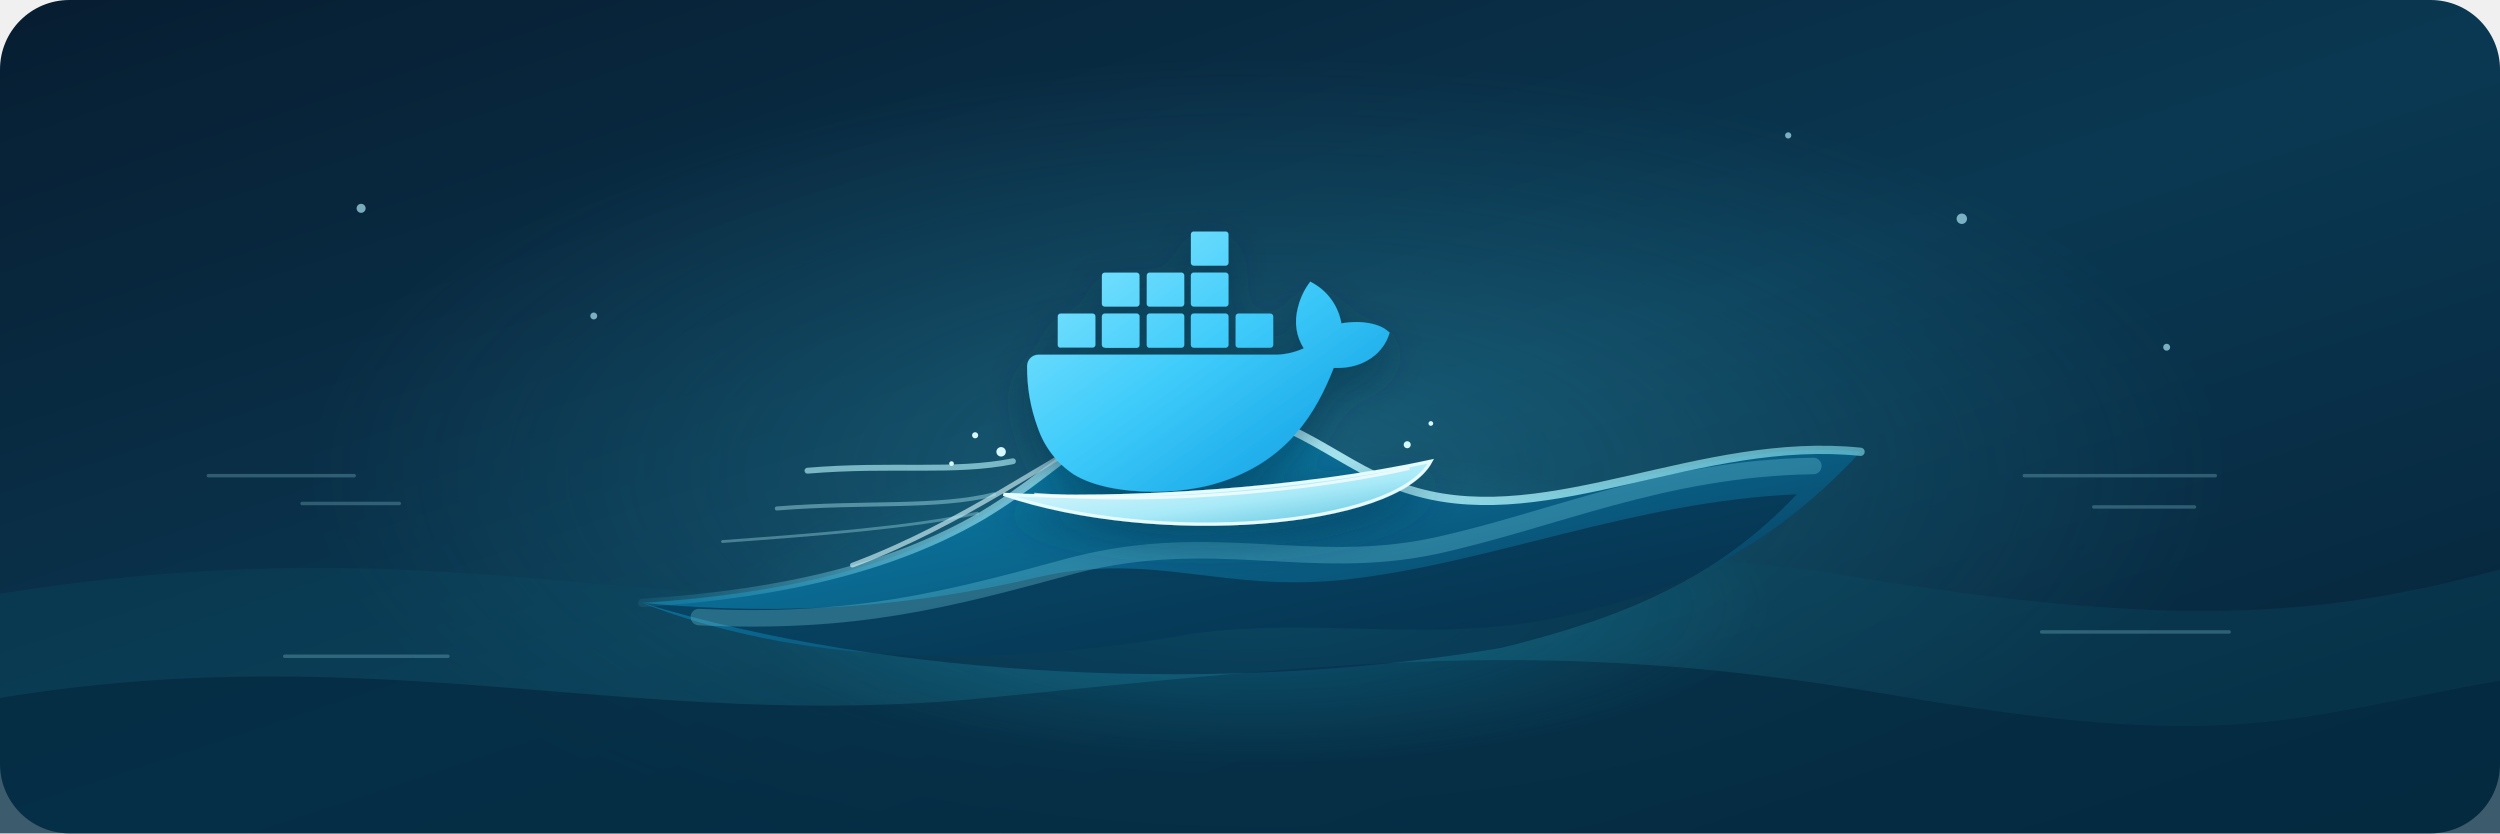
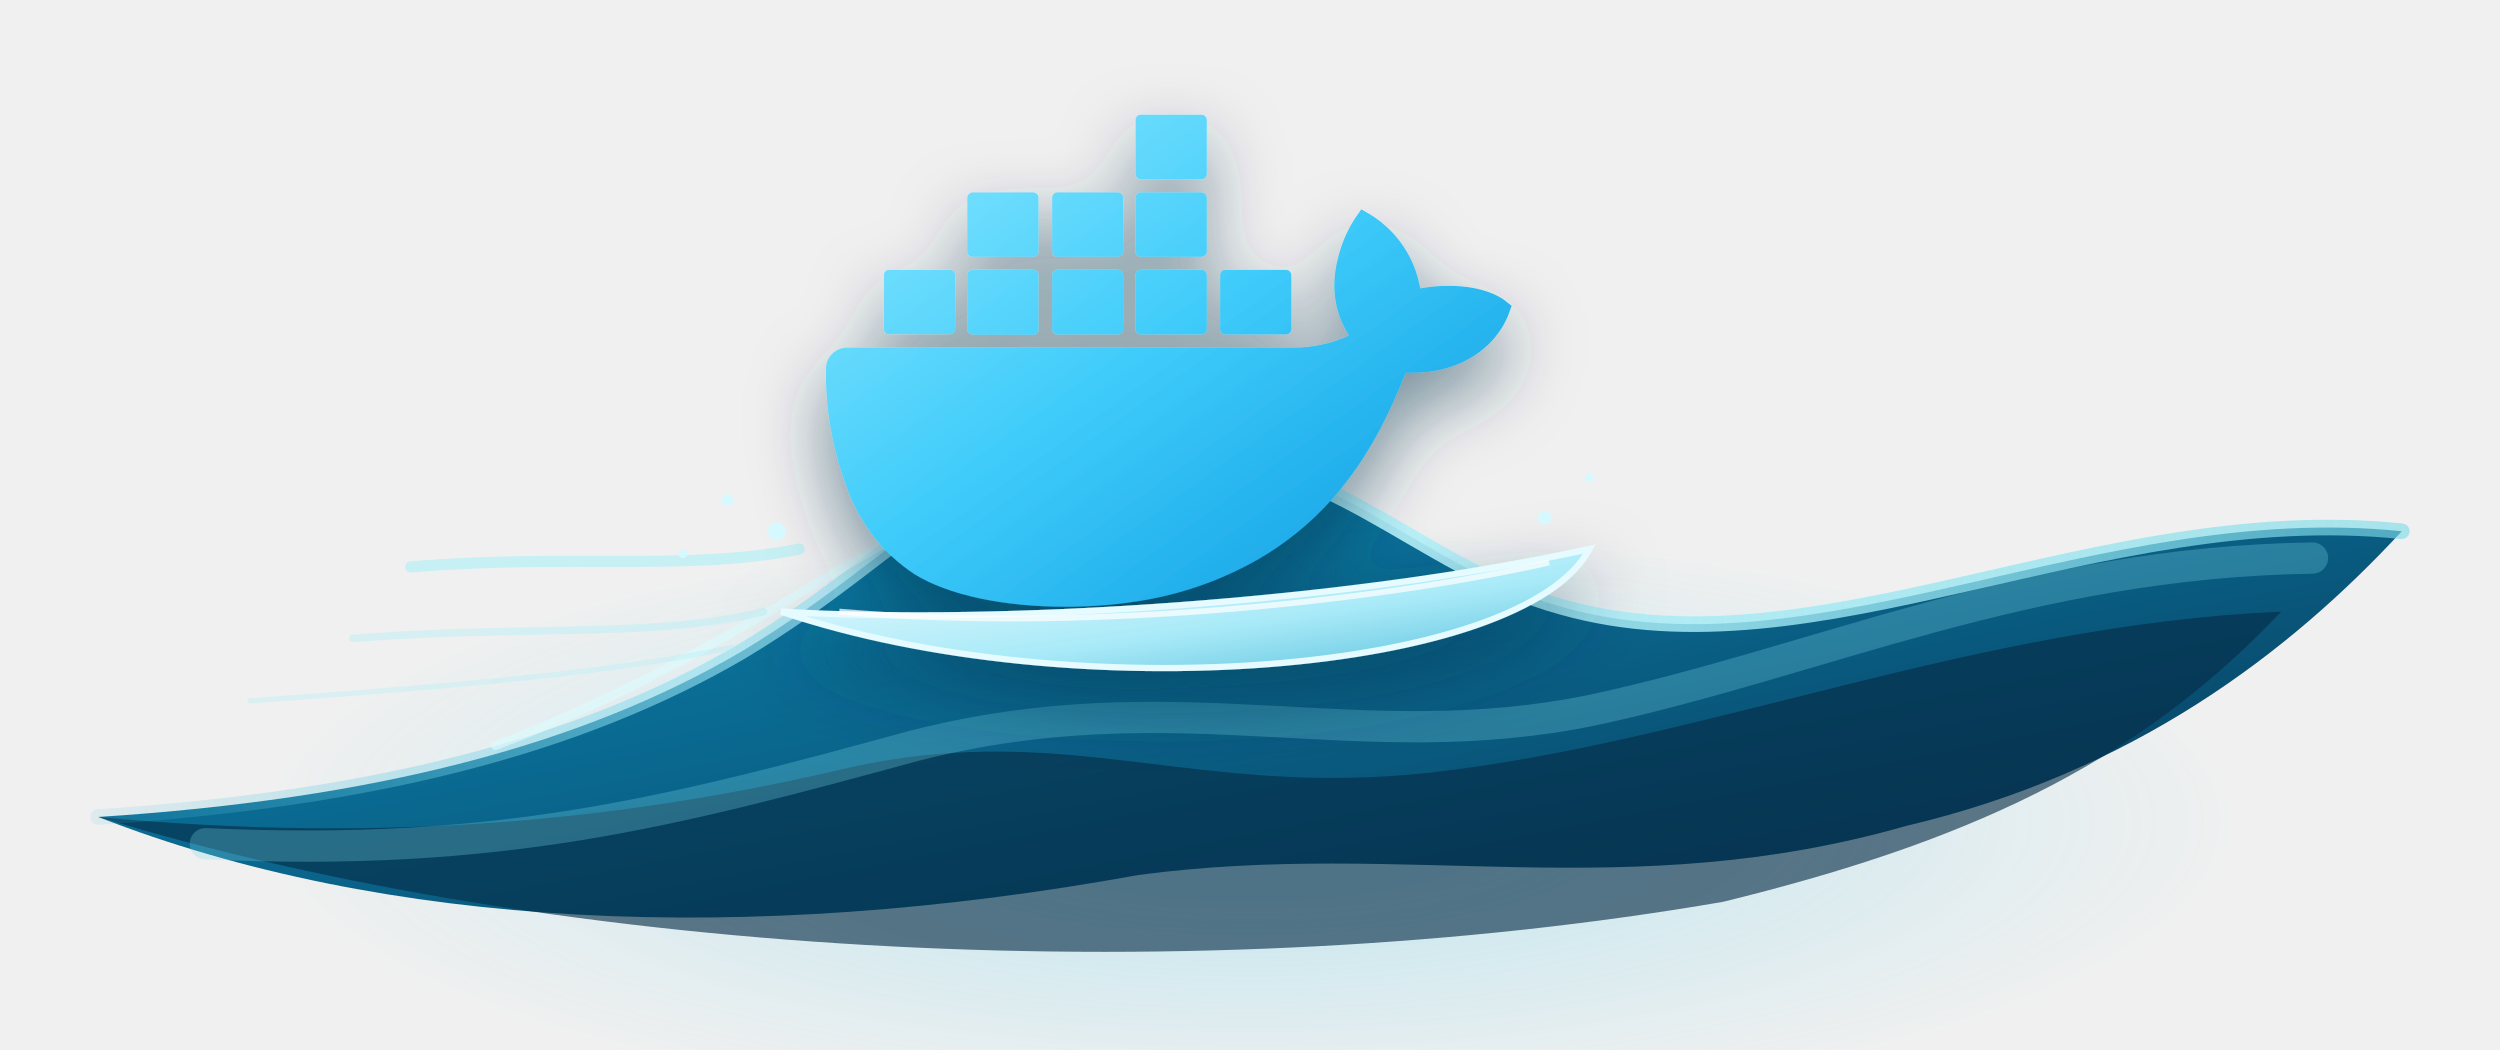
- <svg xmlns="http://www.w3.org/2000/svg" viewBox="0 0 720 240" role="img" aria-labelledby="boost-title boost-desc">
+ <svg xmlns="http://www.w3.org/2000/svg" viewBox="0 65 560 235" role="img" aria-labelledby="boost-title boost-desc">
  <style>
    .wave-static { display: none; }
    .ocean-glow { animation: ocean-breathe 3.3s ease-in-out infinite; }
    .foam-swell { animation: foam-shimmer 2.2s ease-in-out infinite; }
    .surfer-motion { transform-box: view-box; transform-origin: 265px 203px; filter: drop-shadow(0 7px 8px #022e4880); animation: surf-ride 2.2s ease-in-out infinite; }
    .wake path { animation: wake-flow 1.35s ease-out infinite; }
    .wake path:nth-child(2) { animation-delay: .18s; }
    .wake path:nth-child(3) { animation-delay: .36s; }
    .sea-spray circle { animation: spray 1.8s ease-out infinite; }
    .sea-spray circle:nth-child(2n) { animation-delay: .55s; }
    .sea-spray circle:nth-child(3n) { animation-delay: 1s; }
    @keyframes ocean-breathe { 0%,100% { opacity: .55; transform: scale(.96); } 50% { opacity: 1; transform: scale(1.03); } }
    @keyframes foam-shimmer { 0%,100% { opacity: .45; } 50% { opacity: .85; } }
    @keyframes surf-ride { 0%,100% { transform: translate(-3px,2px) rotate(-1.8deg); } 50% { transform: translate(5px,-7px) rotate(1.8deg); } }
    @keyframes wake-flow { 0% { opacity: 0; transform: translateX(-34px); } 30% { opacity: .8; } 100% { opacity: 0; transform: translateX(37px); } }
    @keyframes spray { 0% { opacity: 0; transform: translate(-16px,4px); } 35% { opacity: .8; } 100% { opacity: 0; transform: translate(21px,-14px); } }
    @media (prefers-reduced-motion: reduce) {
      .wave-animated { display: none; }
      .wave-static { display: inline; }
      .ocean-glow,.foam-swell,.surfer-motion,.wake path,.sea-spray circle { animation: none; }
    }
  </style>
  <defs>
    <linearGradient id="ocean-blue" x1="0" y1="0" x2="1" y2="1">
      <stop stop-color="#0b8cb6" />
      <stop offset=".5" stop-color="#0a648b" />
      <stop offset="1" stop-color="#06314e" />
    </linearGradient>
    <linearGradient id="wave-foam" x1="0" y1="0" x2="1" y2="0">
      <stop stop-color="#4bbcd8" stop-opacity=".1" />
      <stop offset=".45" stop-color="#c5f8ff" />
      <stop offset="1" stop-color="#7ddbe9" stop-opacity=".62" />
    </linearGradient>
    <linearGradient id="surfboard-color" x1="0" y1="0" x2="1" y2="1">
      <stop stop-color="#f2fdff" />
      <stop offset=".6" stop-color="#a9eaf8" />
      <stop offset="1" stop-color="#52bcd9" />
    </linearGradient>
    <linearGradient id="whale-blue" x1="0" y1="0" x2="1" y2="1">
      <stop stop-color="#8de9ff" />
      <stop offset=".48" stop-color="#3ecbfa" />
      <stop offset="1" stop-color="#0796df" />
    </linearGradient>
    <radialGradient id="ocean-glow">
      <stop stop-color="#1cc3eb" stop-opacity=".25" />
      <stop offset="1" stop-color="#1cc3eb" stop-opacity="0" />
    </radialGradient>
-     <linearGradient id="sky" x1="0" y1="0" x2="1" y2="1">
-       <stop stop-color="#071d31" />
-       <stop offset=".52" stop-color="#0a3852" />
-       <stop offset="1" stop-color="#052237" />
-     </linearGradient>
-     <radialGradient id="horizon">
-       <stop stop-color="#45d6ef" stop-opacity=".25" />
-       <stop offset="1" stop-color="#45d6ef" stop-opacity="0" />
-     </radialGradient>
  </defs>
-   <rect width="720" height="240" rx="20" fill="url(#sky)" />
-   <ellipse cx="365" cy="136" rx="280" ry="120" fill="url(#horizon)" />
-   <path d="M0 171C120 152 176 176 260 171S440 151 533 166 668 178 720 164V240H0Z" fill="#0a4b63" opacity=".32" />
-   <path d="M0 201C110 183 183 211 284 201S445 183 544 200 658 207 720 196V240H0Z" fill="#03263d" opacity=".65" />
-   <g fill="none" stroke="#a9edfa" stroke-linecap="round" opacity=".24">
-     <path d="M60 137h42m-15 8h28M583 137h55m-35 9h29M82 189h47m459-7h54" />
+   <ellipse class="ocean-glow" cx="280" cy="249" rx="220" ry="67" fill="url(#ocean-glow)" />
+   <g class="sea-scene">
+     <path class="sea-body wave-animated" d="M22 248C84 244 130 232 166 211C206 187 214 166 257 166C298 165 317 192 350 201C407 217 470 177 538 184C513 211 478 238 427 250C364 268 315 253 255 261C167 277 86 273 22 248Z" fill="url(#ocean-blue)">
+       <animate attributeName="d" values="M22 248C84 244 130 232 166 211C206 187 214 166 257 166C298 165 317 192 350 201C407 217 470 177 538 184C513 211 478 238 427 250C364 268 315 253 255 261C167 277 86 273 22 248Z;M22 251C82 239 132 238 172 213C209 187 226 174 264 171C301 169 321 190 354 197C410 208 464 185 538 178C510 211 480 231 427 249C366 267 313 258 253 265C164 276 86 277 22 251Z;M22 248C84 244 130 232 166 211C206 187 214 166 257 166C298 165 317 192 350 201C407 217 470 177 538 184C513 211 478 238 427 250C364 268 315 253 255 261C167 277 86 273 22 248Z" dur="5.2s" repeatCount="indefinite" calcMode="spline" keyTimes="0;.5;1" keySplines=".45 0 .55 1;.45 0 .55 1" />
+     </path>
+     <path class="sea-body wave-static" d="M22 248C84 244 130 232 166 211C206 187 214 166 257 166C298 165 317 192 350 201C407 217 470 177 538 184C513 211 478 238 427 250C364 268 315 253 255 261C167 277 86 273 22 248Z" fill="url(#ocean-blue)" />
+     <path class="sea-depth" d="M22 248C86 254 139 249 190 237C239 226 268 244 321 238C382 231 442 205 511 202C478 237 439 254 386 267C270 287 127 280 22 248Z" fill="#052b46" opacity=".62" />
+     <path class="foam-crest wave-animated" d="M22 248C84 244 130 232 166 211C206 187 214 166 257 166C298 165 317 192 350 201C407 217 470 177 538 184" fill="none" stroke="url(#wave-foam)" stroke-width="3.5" stroke-linecap="round">
+       <animate attributeName="d" values="M22 248C84 244 130 232 166 211C206 187 214 166 257 166C298 165 317 192 350 201C407 217 470 177 538 184;M22 251C82 239 132 238 172 213C209 187 226 174 264 171C301 169 321 190 354 197C410 208 464 185 538 178;M22 248C84 244 130 232 166 211C206 187 214 166 257 166C298 165 317 192 350 201C407 217 470 177 538 184" dur="5.2s" repeatCount="indefinite" calcMode="spline" keyTimes="0;.5;1" keySplines=".45 0 .55 1;.45 0 .55 1" />
+     </path>
+     <path class="foam-crest wave-static" d="M22 248C84 244 130 232 166 211C206 187 214 166 257 166C298 165 317 192 350 201C407 217 470 177 538 184" fill="none" stroke="url(#wave-foam)" stroke-width="3.5" stroke-linecap="round" />
+     <path class="foam-curl" d="M111 232C159 214 195 186 220 175C242 163 262 162 286 173" fill="none" stroke="#dcfbff" stroke-opacity=".62" stroke-width="2" stroke-linecap="round" />
+     <path class="foam-swell" d="M46 254C112 257 150 247 205 232C264 217 304 235 357 224C408 213 454 191 518 190" fill="none" stroke="#80dbe9" stroke-opacity=".28" stroke-width="7" stroke-linecap="round" />
  </g>
-   <g fill="#b6f1ff" opacity=".65">
-     <circle cx="104" cy="60" r="1.3" />
-     <circle cx="171" cy="91" r="1" />
-     <circle cx="565" cy="63" r="1.5" />
-     <circle cx="624" cy="100" r="1" />
-     <circle cx="515" cy="39" r=".9" />
+   <g class="wake" fill="none" stroke="#b1eff7" stroke-linecap="round">
+     <path d="M92 192C128 189 154 193 179 188" stroke-width="2.5" opacity=".65" />
+     <path d="M79 208C117 205 147 208 171 202" stroke-width="1.7" opacity=".42" />
+     <path d="M56 222C97 219 136 216 164 210" stroke-width="1.2" opacity=".35" />
  </g>
-   <g transform="translate(170 5) scale(.68)">
-     <ellipse class="ocean-glow" cx="280" cy="249" rx="220" ry="67" fill="url(#ocean-glow)" />
-     <g class="sea-scene">
-       <path class="sea-body wave-animated" d="M22 248C84 244 130 232 166 211C206 187 214 166 257 166C298 165 317 192 350 201C407 217 470 177 538 184C513 211 478 238 427 250C364 268 315 253 255 261C167 277 86 273 22 248Z" fill="url(#ocean-blue)">
-         <animate attributeName="d" values="M22 248C84 244 130 232 166 211C206 187 214 166 257 166C298 165 317 192 350 201C407 217 470 177 538 184C513 211 478 238 427 250C364 268 315 253 255 261C167 277 86 273 22 248Z;M22 251C82 239 132 238 172 213C209 187 226 174 264 171C301 169 321 190 354 197C410 208 464 185 538 178C510 211 480 231 427 249C366 267 313 258 253 265C164 276 86 277 22 251Z;M22 248C84 244 130 232 166 211C206 187 214 166 257 166C298 165 317 192 350 201C407 217 470 177 538 184C513 211 478 238 427 250C364 268 315 253 255 261C167 277 86 273 22 248Z" dur="5.2s" repeatCount="indefinite" calcMode="spline" keyTimes="0;.5;1" keySplines=".45 0 .55 1;.45 0 .55 1" />
-       </path>
-       <path class="sea-body wave-static" d="M22 248C84 244 130 232 166 211C206 187 214 166 257 166C298 165 317 192 350 201C407 217 470 177 538 184C513 211 478 238 427 250C364 268 315 253 255 261C167 277 86 273 22 248Z" fill="url(#ocean-blue)" />
-       <path class="sea-depth" d="M22 248C86 254 139 249 190 237C239 226 268 244 321 238C382 231 442 205 511 202C478 237 439 254 386 267C270 287 127 280 22 248Z" fill="#052b46" opacity=".62" />
-       <path class="foam-crest wave-animated" d="M22 248C84 244 130 232 166 211C206 187 214 166 257 166C298 165 317 192 350 201C407 217 470 177 538 184" fill="none" stroke="url(#wave-foam)" stroke-width="3.5" stroke-linecap="round">
-         <animate attributeName="d" values="M22 248C84 244 130 232 166 211C206 187 214 166 257 166C298 165 317 192 350 201C407 217 470 177 538 184;M22 251C82 239 132 238 172 213C209 187 226 174 264 171C301 169 321 190 354 197C410 208 464 185 538 178;M22 248C84 244 130 232 166 211C206 187 214 166 257 166C298 165 317 192 350 201C407 217 470 177 538 184" dur="5.2s" repeatCount="indefinite" calcMode="spline" keyTimes="0;.5;1" keySplines=".45 0 .55 1;.45 0 .55 1" />
-       </path>
-       <path class="foam-crest wave-static" d="M22 248C84 244 130 232 166 211C206 187 214 166 257 166C298 165 317 192 350 201C407 217 470 177 538 184" fill="none" stroke="url(#wave-foam)" stroke-width="3.5" stroke-linecap="round" />
-       <path class="foam-curl" d="M111 232C159 214 195 186 220 175C242 163 262 162 286 173" fill="none" stroke="#dcfbff" stroke-opacity=".62" stroke-width="2" stroke-linecap="round" />
-       <path class="foam-swell" d="M46 254C112 257 150 247 205 232C264 217 304 235 357 224C408 213 454 191 518 190" fill="none" stroke="#80dbe9" stroke-opacity=".28" stroke-width="7" stroke-linecap="round" />
-     </g>
-     <g class="wake" fill="none" stroke="#b1eff7" stroke-linecap="round">
-       <path d="M92 192C128 189 154 193 179 188" stroke-width="2.5" opacity=".65" />
-       <path d="M79 208C117 205 147 208 171 202" stroke-width="1.7" opacity=".42" />
-       <path d="M56 222C97 219 136 216 164 210" stroke-width="1.2" opacity=".35" />
-     </g>
-     <g class="surfer">
-       <g class="surfer-motion">
-         <path class="surfboard" d="M175 202C225 205 301 200 356 188C341 216 240 224 175 202Z" fill="url(#surfboard-color)" stroke="#e5fbff" stroke-width="1.4" />
-         <path d="M188 202C246 207 312 199 347 191" fill="none" stroke="#fff" stroke-opacity=".72" stroke-width="1.3" />
-         <g class="docker-logo" fill="url(#whale-blue)">
-           <g transform="translate(185 69) scale(6.4)">
-             <path d="M13.98 11.08h2.12a.19.19 0 0 0 .19-.19V9.01a.19.19 0 0 0-.19-.19h-2.12a.18.18 0 0 0-.18.18v1.9c0 .1.08.18.18.18m-2.95-5.43h2.12a.19.19 0 0 0 .18-.19V3.57a.19.19 0 0 0-.18-.18h-2.12a.18.18 0 0 0-.19.18v1.9c0 .1.09.18.19.18m0 2.71h2.12a.19.19 0 0 0 .18-.18V6.29a.19.19 0 0 0-.18-.18h-2.12a.18.18 0 0 0-.19.18v1.89c0 .1.09.18.19.18m-2.93 0h2.12a.19.19 0 0 0 .18-.18V6.29a.18.18 0 0 0-.18-.18H8.1a.18.18 0 0 0-.18.18v1.89c0 .1.08.18.18.18m-2.96 0h2.11a.19.19 0 0 0 .19-.18V6.29a.19.19 0 0 0-.19-.18H5.14a.19.19 0 0 0-.19.18v1.89c0 .1.08.18.19.18m5.89 2.72h2.12a.19.19 0 0 0 .18-.19V9.01a.19.19 0 0 0-.18-.19h-2.12a.18.18 0 0 0-.19.18v1.9c0 .1.09.18.19.18m-2.93 0h2.12a.18.18 0 0 0 .18-.19V9.01a.18.18 0 0 0-.18-.19H8.1a.18.18 0 0 0-.18.18v1.9c0 .1.08.19.18.19m-2.96 0h2.11a.18.18 0 0 0 .19-.19V9.01a.18.18 0 0 0-.18-.19H5.14a.19.19 0 0 0-.19.19v1.88c0 .1.08.19.19.18m-2.92 0h2.12a.18.18 0 0 0 .18-.19V9.01a.18.18 0 0 0-.18-.19H2.22a.18.18 0 0 0-.19.18v1.9c0 .1.08.18.19.18m21.54-1.19c-.06-.05-.67-.51-1.95-.51-.34 0-.68.03-1.01.09a3.77 3.77 0 0 0-1.72-2.57l-.34-.2-.23.33a4.6 4.6 0 0 0-.6 1.43c-.24.97-.1 1.88.4 2.66a4.7 4.7 0 0 1-1.75.42H.76a.75.75 0 0 0-.76.75 11.38 11.38 0 0 0 .7 4.06 6.03 6.03 0 0 0 2.4 3.12c1.18.73 3.1 1.14 5.28 1.14.98 0 1.96-.08 2.93-.26a12.25 12.25 0 0 0 3.82-1.4 10.5 10.5 0 0 0 2.61-2.13c1.25-1.42 2-3 2.55-4.4h.23c1.37 0 2.21-.55 2.68-1 .3-.3.55-.66.7-1.06l.1-.28Z" />
-           </g>
+   <g class="surfer">
+     <g class="surfer-motion">
+       <path class="surfboard" d="M175 202C225 205 301 200 356 188C341 216 240 224 175 202Z" fill="url(#surfboard-color)" stroke="#e5fbff" stroke-width="1.4" />
+       <path d="M188 202C246 207 312 199 347 191" fill="none" stroke="#fff" stroke-opacity=".72" stroke-width="1.3" />
+       <g class="docker-logo" fill="url(#whale-blue)">
+         <g transform="translate(185 69) scale(6.4)">
+           <path d="M13.98 11.08h2.12a.19.19 0 0 0 .19-.19V9.01a.19.19 0 0 0-.19-.19h-2.12a.18.18 0 0 0-.18.18v1.9c0 .1.08.18.18.18m-2.95-5.43h2.12a.19.19 0 0 0 .18-.19V3.57a.19.19 0 0 0-.18-.18h-2.12a.18.18 0 0 0-.19.18v1.9c0 .1.09.18.19.18m0 2.71h2.12a.19.19 0 0 0 .18-.18V6.29a.19.19 0 0 0-.18-.18h-2.12a.18.18 0 0 0-.19.18v1.89c0 .1.09.18.19.18m-2.93 0h2.12a.19.19 0 0 0 .18-.18V6.29a.18.18 0 0 0-.18-.18H8.1a.18.18 0 0 0-.18.18v1.89c0 .1.08.18.18.18m-2.96 0h2.11a.19.19 0 0 0 .19-.18V6.29a.19.19 0 0 0-.19-.18H5.14a.19.19 0 0 0-.19.18v1.89c0 .1.08.18.19.18m5.89 2.72h2.12a.19.19 0 0 0 .18-.19V9.01a.19.19 0 0 0-.18-.19h-2.12a.18.18 0 0 0-.19.18v1.9c0 .1.09.18.19.18m-2.93 0h2.12a.18.18 0 0 0 .18-.19V9.01a.18.18 0 0 0-.18-.19H8.1a.18.18 0 0 0-.18.18v1.9c0 .1.08.19.18.19m-2.96 0h2.11a.18.18 0 0 0 .19-.19V9.01a.18.18 0 0 0-.18-.19H5.14a.19.19 0 0 0-.19.19v1.88c0 .1.08.19.19.18m-2.92 0h2.12a.18.18 0 0 0 .18-.19V9.01a.18.18 0 0 0-.18-.19H2.22a.18.18 0 0 0-.19.18v1.9c0 .1.08.18.19.18m21.54-1.19c-.06-.05-.67-.51-1.95-.51-.34 0-.68.03-1.01.09a3.77 3.77 0 0 0-1.72-2.57l-.34-.2-.23.33a4.6 4.6 0 0 0-.6 1.43c-.24.97-.1 1.88.4 2.66a4.7 4.7 0 0 1-1.75.42H.76a.75.75 0 0 0-.76.75 11.38 11.38 0 0 0 .7 4.06 6.03 6.03 0 0 0 2.4 3.12c1.18.73 3.1 1.14 5.28 1.14.98 0 1.96-.08 2.93-.26a12.25 12.25 0 0 0 3.82-1.4 10.5 10.5 0 0 0 2.61-2.13c1.25-1.42 2-3 2.55-4.4h.23c1.37 0 2.21-.55 2.68-1 .3-.3.55-.66.7-1.06l.1-.28Z" />
        </g>
      </g>
    </g>
-     <g class="sea-spray" fill="#d6f9ff">
-       <circle cx="174" cy="184" r="2" />
-       <circle cx="163" cy="177" r="1.3" />
-       <circle cx="153" cy="189" r="1" />
-       <circle cx="346" cy="181" r="1.5" />
-       <circle cx="356" cy="172" r="1" />
-     </g>
+   </g>
+   <g class="sea-spray" fill="#d6f9ff">
+     <circle cx="174" cy="184" r="2" />
+     <circle cx="163" cy="177" r="1.3" />
+     <circle cx="153" cy="189" r="1" />
+     <circle cx="346" cy="181" r="1.5" />
+     <circle cx="356" cy="172" r="1" />
  </g>
</svg>
